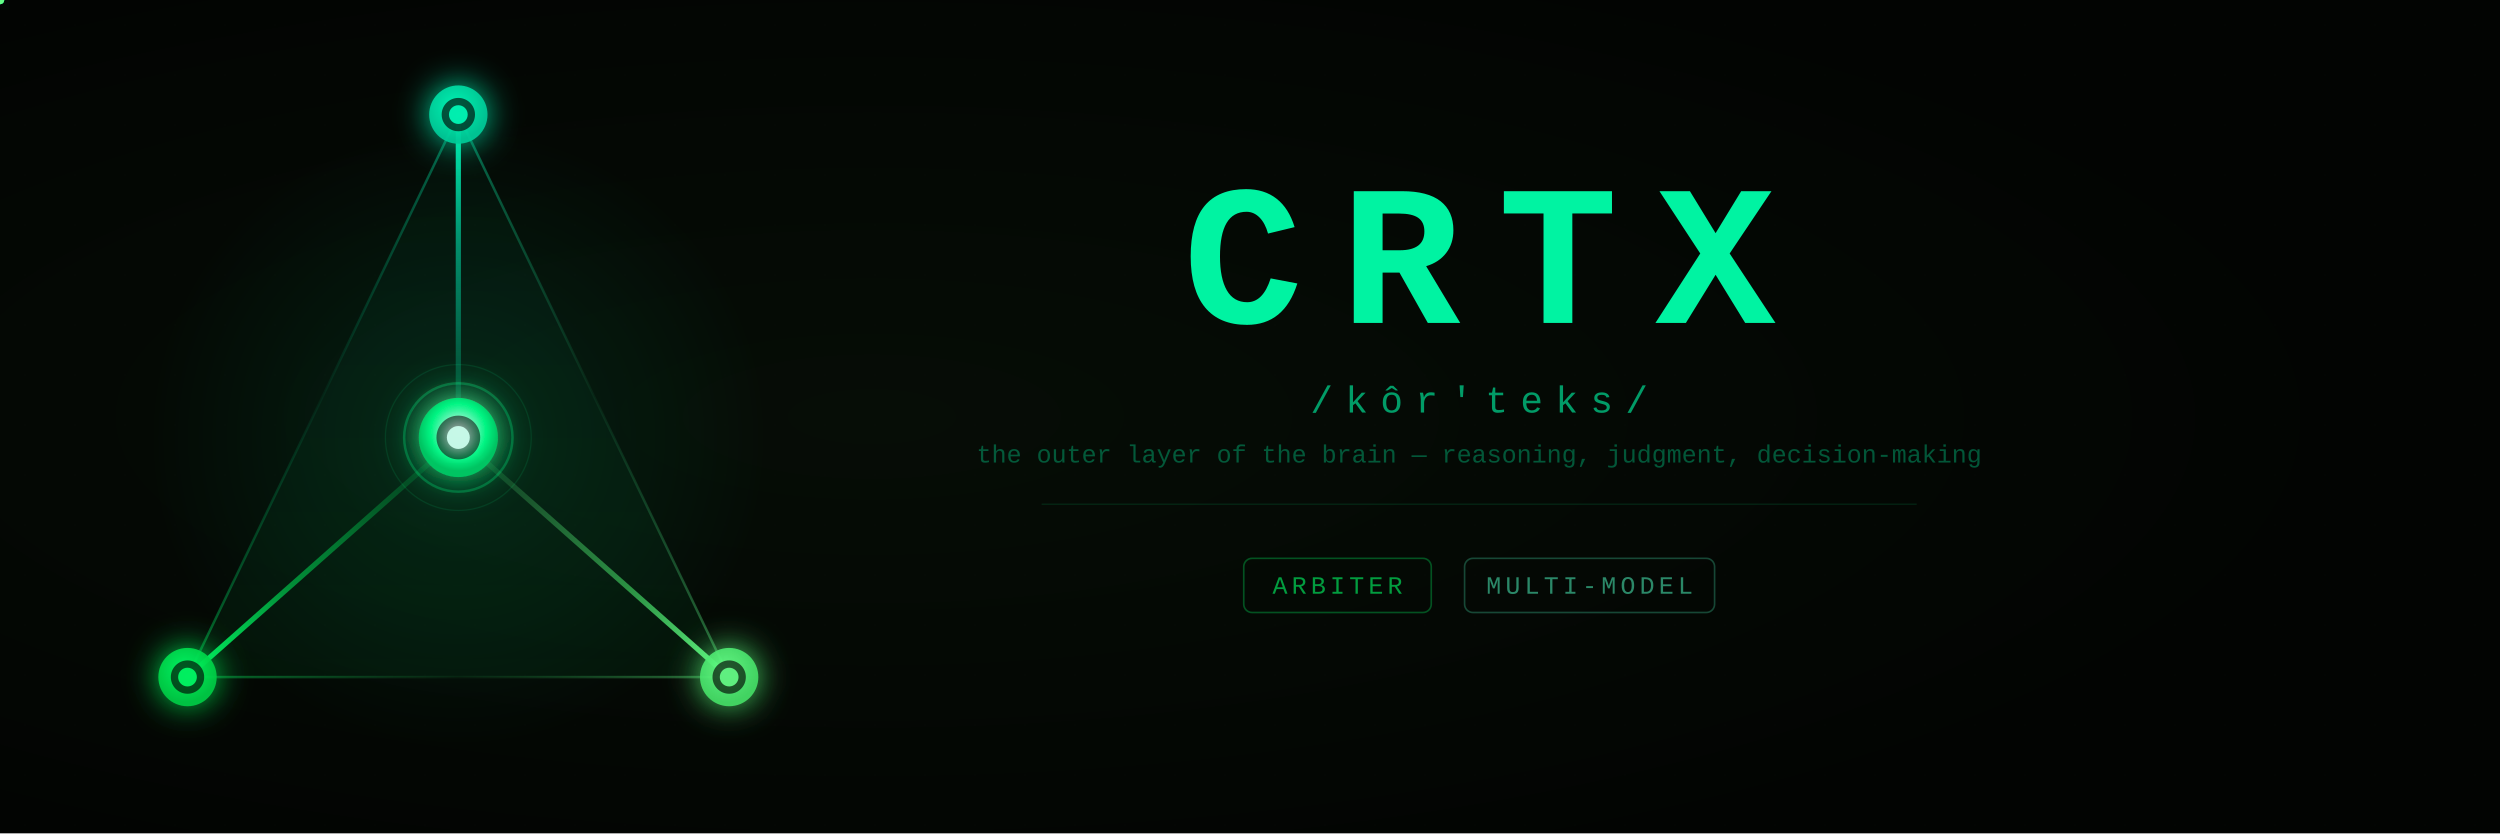
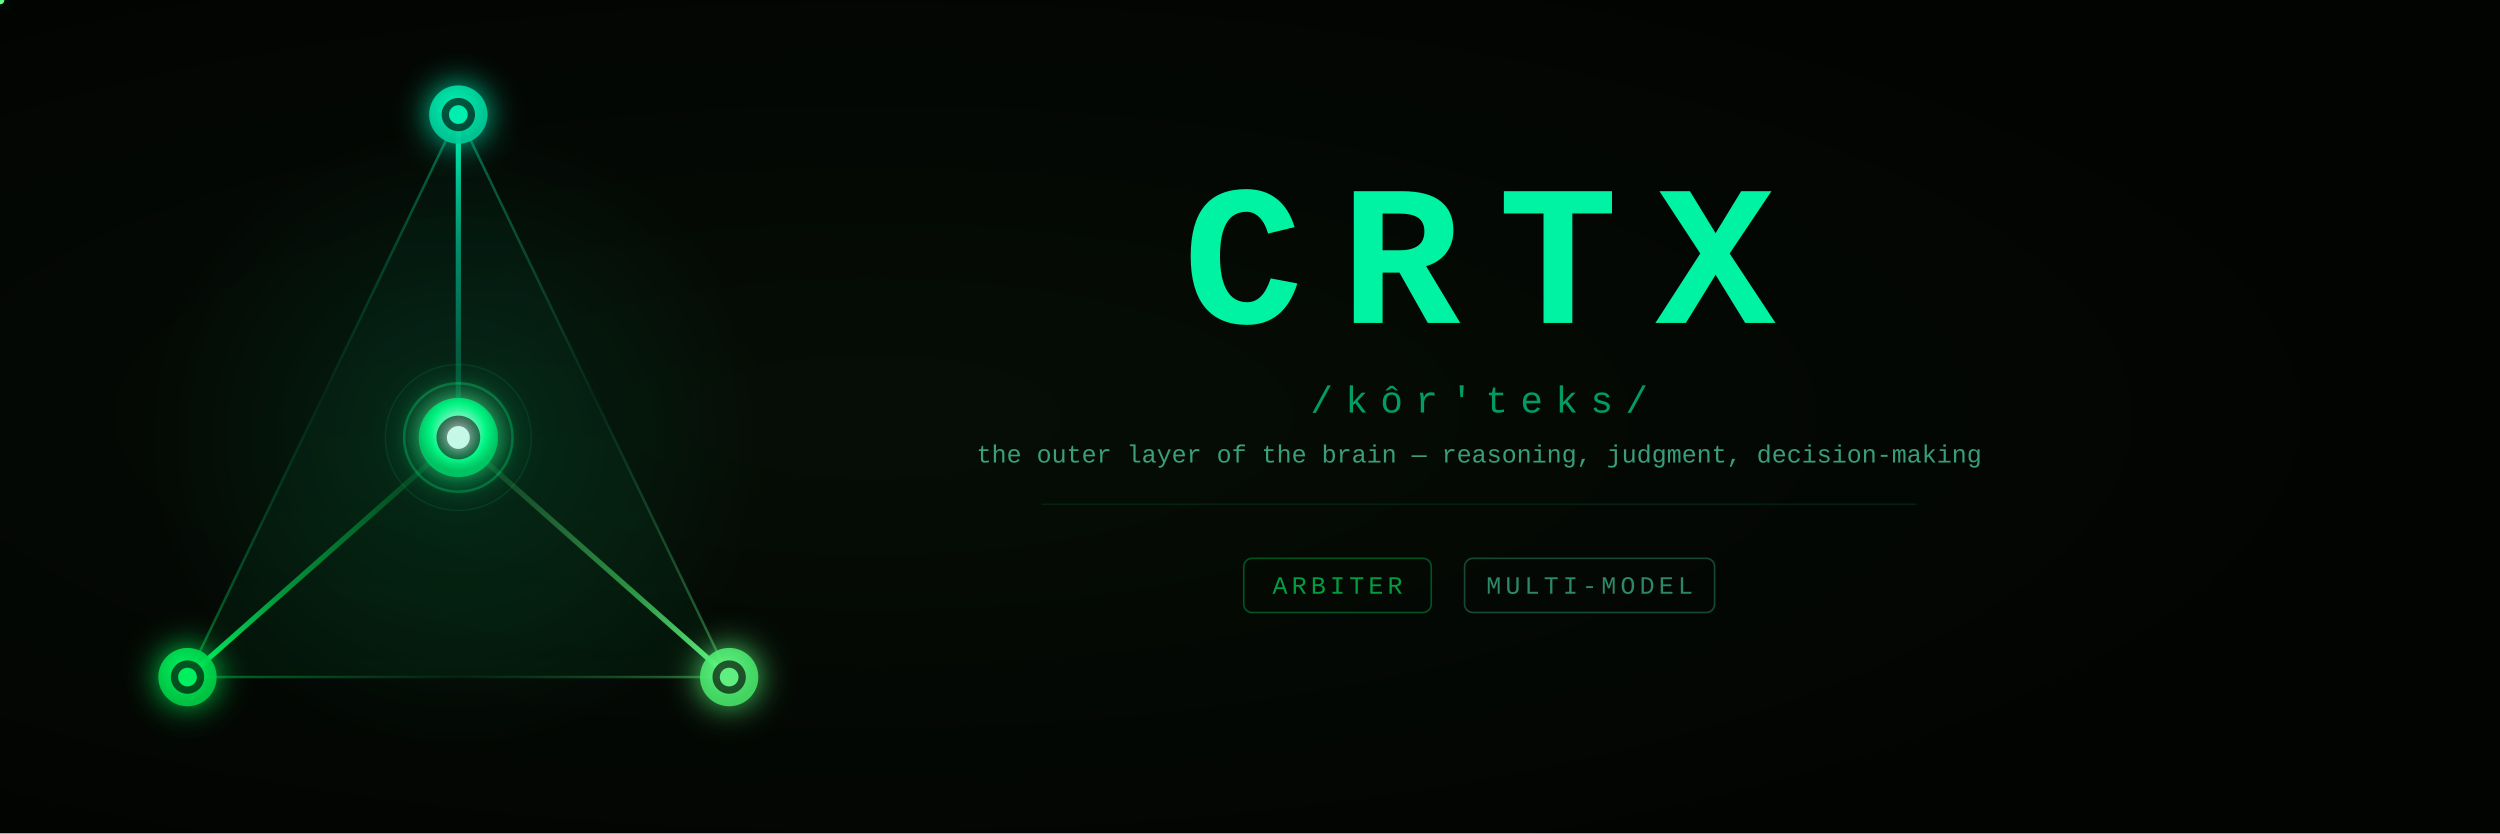
<svg xmlns="http://www.w3.org/2000/svg" viewBox="0 0 1200 400" width="1200" height="400">
  <defs>
    <radialGradient id="bgW" cx="35%" cy="50%" r="60%">
      <stop offset="0%" stop-color="#060d06" />
      <stop offset="100%" stop-color="#020402" />
    </radialGradient>
    <pattern id="dotsW" width="24" height="24" patternUnits="userSpaceOnUse">
      <circle cx="12" cy="12" r="0.3" fill="#0d1a0d" opacity="0.5" />
    </pattern>
    <filter id="gW" x="-60%" y="-60%" width="220%" height="220%">
      <feGaussianBlur stdDeviation="4" />
      <feComposite in="SourceGraphic" />
    </filter>
    <filter id="gW2" x="-80%" y="-80%" width="260%" height="260%">
      <feGaussianBlur stdDeviation="8" result="b" />
      <feMerge>
        <feMergeNode in="b" />
        <feMergeNode in="SourceGraphic" />
      </feMerge>
    </filter>
    <filter id="gW3" x="-100%" y="-100%" width="300%" height="300%">
      <feGaussianBlur stdDeviation="14" result="b" />
      <feMerge>
        <feMergeNode in="b" />
        <feMergeNode in="SourceGraphic" />
      </feMerge>
    </filter>
    <radialGradient id="nW1" cx="45%" cy="38%" r="55%">
      <stop offset="0%" stop-color="#00ffbb" />
      <stop offset="100%" stop-color="#00cc99" />
    </radialGradient>
    <radialGradient id="nW2" cx="45%" cy="38%" r="55%">
      <stop offset="0%" stop-color="#00ff66" />
      <stop offset="100%" stop-color="#00cc44" />
    </radialGradient>
    <radialGradient id="nW3" cx="45%" cy="38%" r="55%">
      <stop offset="0%" stop-color="#66ff88" />
      <stop offset="100%" stop-color="#44dd66" />
    </radialGradient>
    <linearGradient id="lW1" x1="220" y1="55" x2="220" y2="210" gradientUnits="userSpaceOnUse">
      <stop offset="0%" stop-color="#00ffbb" stop-opacity="1" />
      <stop offset="40%" stop-color="#00ddaa" stop-opacity="0.6" />
      <stop offset="100%" stop-color="#00ffbb" stop-opacity="0.05" />
    </linearGradient>
    <linearGradient id="lW2" x1="90" y1="325" x2="210" y2="215" gradientUnits="userSpaceOnUse">
      <stop offset="0%" stop-color="#00ff66" stop-opacity="1" />
      <stop offset="40%" stop-color="#00dd55" stop-opacity="0.6" />
      <stop offset="100%" stop-color="#00ff66" stop-opacity="0.05" />
    </linearGradient>
    <linearGradient id="lW3" x1="350" y1="325" x2="230" y2="215" gradientUnits="userSpaceOnUse">
      <stop offset="0%" stop-color="#66ff88" stop-opacity="1" />
      <stop offset="40%" stop-color="#44dd66" stop-opacity="0.6" />
      <stop offset="100%" stop-color="#66ff88" stop-opacity="0.05" />
    </linearGradient>
    <linearGradient id="eW1" x1="220" y1="55" x2="90" y2="325" gradientUnits="userSpaceOnUse">
      <stop offset="0%" stop-color="#00ffbb" stop-opacity="0.4" />
      <stop offset="50%" stop-color="#00cc88" stop-opacity="0.06" />
      <stop offset="100%" stop-color="#00ff66" stop-opacity="0.4" />
    </linearGradient>
    <linearGradient id="eW2" x1="90" y1="325" x2="350" y2="325" gradientUnits="userSpaceOnUse">
      <stop offset="0%" stop-color="#00ff66" stop-opacity="0.4" />
      <stop offset="50%" stop-color="#33dd66" stop-opacity="0.06" />
      <stop offset="100%" stop-color="#66ff88" stop-opacity="0.4" />
    </linearGradient>
    <linearGradient id="eW3" x1="350" y1="325" x2="220" y2="55" gradientUnits="userSpaceOnUse">
      <stop offset="0%" stop-color="#66ff88" stop-opacity="0.4" />
      <stop offset="50%" stop-color="#33dd88" stop-opacity="0.06" />
      <stop offset="100%" stop-color="#00ffbb" stop-opacity="0.4" />
    </linearGradient>
    <radialGradient id="arbW" cx="50%" cy="42%" r="50%">
      <stop offset="0%" stop-color="#ffffff" />
      <stop offset="30%" stop-color="#88ffcc" />
      <stop offset="70%" stop-color="#00ff88" />
      <stop offset="100%" stop-color="#00cc66" />
    </radialGradient>
    <radialGradient id="arbWG" cx="50%" cy="50%" r="50%">
      <stop offset="0%" stop-color="#00ff99" stop-opacity="0.25" />
      <stop offset="100%" stop-color="#00ff99" stop-opacity="0" />
    </radialGradient>
    <linearGradient id="tfW" x1="220" y1="55" x2="220" y2="325" gradientUnits="userSpaceOnUse">
      <stop offset="0%" stop-color="#00ffbb" stop-opacity="0.02" />
      <stop offset="100%" stop-color="#00ff66" stop-opacity="0.05" />
    </linearGradient>
  </defs>
  <rect width="1200" height="400" fill="url(#bgW)" />
  <rect width="1200" height="400" fill="url(#dotsW)" opacity="0.35" />
  <circle cx="220" cy="210" r="150" fill="url(#arbWG)" opacity="0.4" />
  <polygon points="220,55 90,325 350,325" fill="url(#tfW)" />
  <line x1="220" y1="55" x2="90" y2="325" stroke="url(#eW1)" stroke-width="1.2" />
  <line x1="90" y1="325" x2="350" y2="325" stroke="url(#eW2)" stroke-width="1.2" />
  <line x1="350" y1="325" x2="220" y2="55" stroke="url(#eW3)" stroke-width="1.2" />
  <line x1="220" y1="55" x2="220" y2="210" stroke="url(#lW1)" stroke-width="2.5" stroke-linecap="round" />
  <line x1="90" y1="325" x2="220" y2="210" stroke="url(#lW2)" stroke-width="2.5" stroke-linecap="round" />
  <line x1="350" y1="325" x2="220" y2="210" stroke="url(#lW3)" stroke-width="2.5" stroke-linecap="round" />
  <circle r="2" fill="#00ffbb" filter="url(#gW)">
    <animate attributeName="cx" values="220;220" dur="2s" repeatCount="indefinite" />
    <animate attributeName="cy" values="72;198" dur="2s" repeatCount="indefinite" />
    <animate attributeName="opacity" values="1;0.3;0" dur="2s" repeatCount="indefinite" />
  </circle>
  <circle r="2" fill="#00ff66" filter="url(#gW)">
    <animate attributeName="cx" values="100;212" dur="2.3s" repeatCount="indefinite" />
    <animate attributeName="cy" values="317;215" dur="2.3s" repeatCount="indefinite" />
    <animate attributeName="opacity" values="1;0.3;0" dur="2.3s" repeatCount="indefinite" />
  </circle>
  <circle r="2" fill="#66ff88" filter="url(#gW)">
    <animate attributeName="cx" values="340;228" dur="2.1s" repeatCount="indefinite" />
    <animate attributeName="cy" values="317;215" dur="2.1s" repeatCount="indefinite" />
    <animate attributeName="opacity" values="1;0.3;0" dur="2.1s" repeatCount="indefinite" />
  </circle>
  <circle cx="220" cy="55" r="14" fill="url(#nW1)" filter="url(#gW2)" opacity="0.95" />
  <circle cx="220" cy="55" r="8" fill="#020402" opacity="0.65" />
  <circle cx="220" cy="55" r="4.5" fill="#00ffbb" opacity="0.9" />
  <circle cx="90" cy="325" r="14" fill="url(#nW2)" filter="url(#gW2)" opacity="0.95" />
  <circle cx="90" cy="325" r="8" fill="#020402" opacity="0.65" />
  <circle cx="90" cy="325" r="4.5" fill="#00ff66" opacity="0.9" />
  <circle cx="350" cy="325" r="14" fill="url(#nW3)" filter="url(#gW2)" opacity="0.95" />
  <circle cx="350" cy="325" r="8" fill="#020402" opacity="0.65" />
  <circle cx="350" cy="325" r="4.5" fill="#66ff88" opacity="0.9" />
  <circle cx="220" cy="210" r="35" fill="none" stroke="#00ff99" stroke-width="0.6" opacity="0.1" filter="url(#gW3)" />
  <circle cx="220" cy="210" r="26" fill="none" stroke="#00ff88" stroke-width="1.2" opacity="0.28" filter="url(#gW2)" />
  <circle cx="220" cy="210" r="19" fill="url(#arbW)" filter="url(#gW2)" opacity="0.95" />
  <circle cx="220" cy="210" r="10.5" fill="#020402" opacity="0.6" />
  <circle cx="220" cy="210" r="5.5" fill="#ccffee" opacity="0.95" filter="url(#gW)" />
  <circle cx="220" cy="210" r="19" fill="none" stroke="#00ffaa" stroke-width="1.2" opacity="0">
    <animate attributeName="r" values="19;38" dur="2.5s" repeatCount="indefinite" />
    <animate attributeName="opacity" values="0.45;0" dur="2.5s" repeatCount="indefinite" />
  </circle>
  <circle cx="220" cy="210" r="19" fill="none" stroke="#00ff88" stroke-width="0.8" opacity="0">
    <animate attributeName="r" values="19;48" dur="2.5s" begin="0.8s" repeatCount="indefinite" />
    <animate attributeName="opacity" values="0.25;0" dur="2.5s" begin="0.8s" repeatCount="indefinite" />
  </circle>
  <text x="710" y="155" text-anchor="middle" font-family="'SF Mono','Fira Code','JetBrains Mono','Courier New',monospace" font-size="96" font-weight="700" letter-spacing="18" fill="#00ffaa" opacity="0.95">CRTX</text>
  <text x="710" y="198" text-anchor="middle" font-family="'SF Mono','Fira Code','JetBrains Mono','Courier New',monospace" font-size="18" font-weight="400" letter-spacing="6" fill="#00cc88" opacity="0.75">/kôr'teks/</text>
-   <text x="710" y="222" text-anchor="middle" font-family="'SF Mono','Fira Code','JetBrains Mono','Courier New',monospace" font-size="12" font-weight="300" fill="#00cc88" opacity="0.40">the outer layer of the brain — reasoning, judgment, decision-making</text>
+   <text x="710" y="222" text-anchor="middle" font-family="'SF Mono','Fira Code','JetBrains Mono','Courier New',monospace" font-size="12" font-weight="300" fill="#55eebb" opacity="0.65">the outer layer of the brain — reasoning, judgment, decision-making</text>
  <line x1="500" y1="242" x2="920" y2="242" stroke="#00ff88" stroke-width="0.5" opacity="0.15" />
  <rect x="597" y="268" width="90" height="26" rx="4" fill="none" stroke="#00ff66" stroke-width="0.8" opacity="0.3" />
  <text x="642" y="285" text-anchor="middle" font-family="'SF Mono','Fira Code','JetBrains Mono','Courier New',monospace" font-size="12" font-weight="400" letter-spacing="2" fill="#00ff66" opacity="0.6">ARBITER</text>
  <rect x="703" y="268" width="120" height="26" rx="4" fill="none" stroke="#44ddaa" stroke-width="0.8" opacity="0.3" />
  <text x="763" y="285" text-anchor="middle" font-family="'SF Mono','Fira Code','JetBrains Mono','Courier New',monospace" font-size="12" font-weight="400" letter-spacing="2" fill="#44ddaa" opacity="0.6">MULTI-MODEL</text>
</svg>
